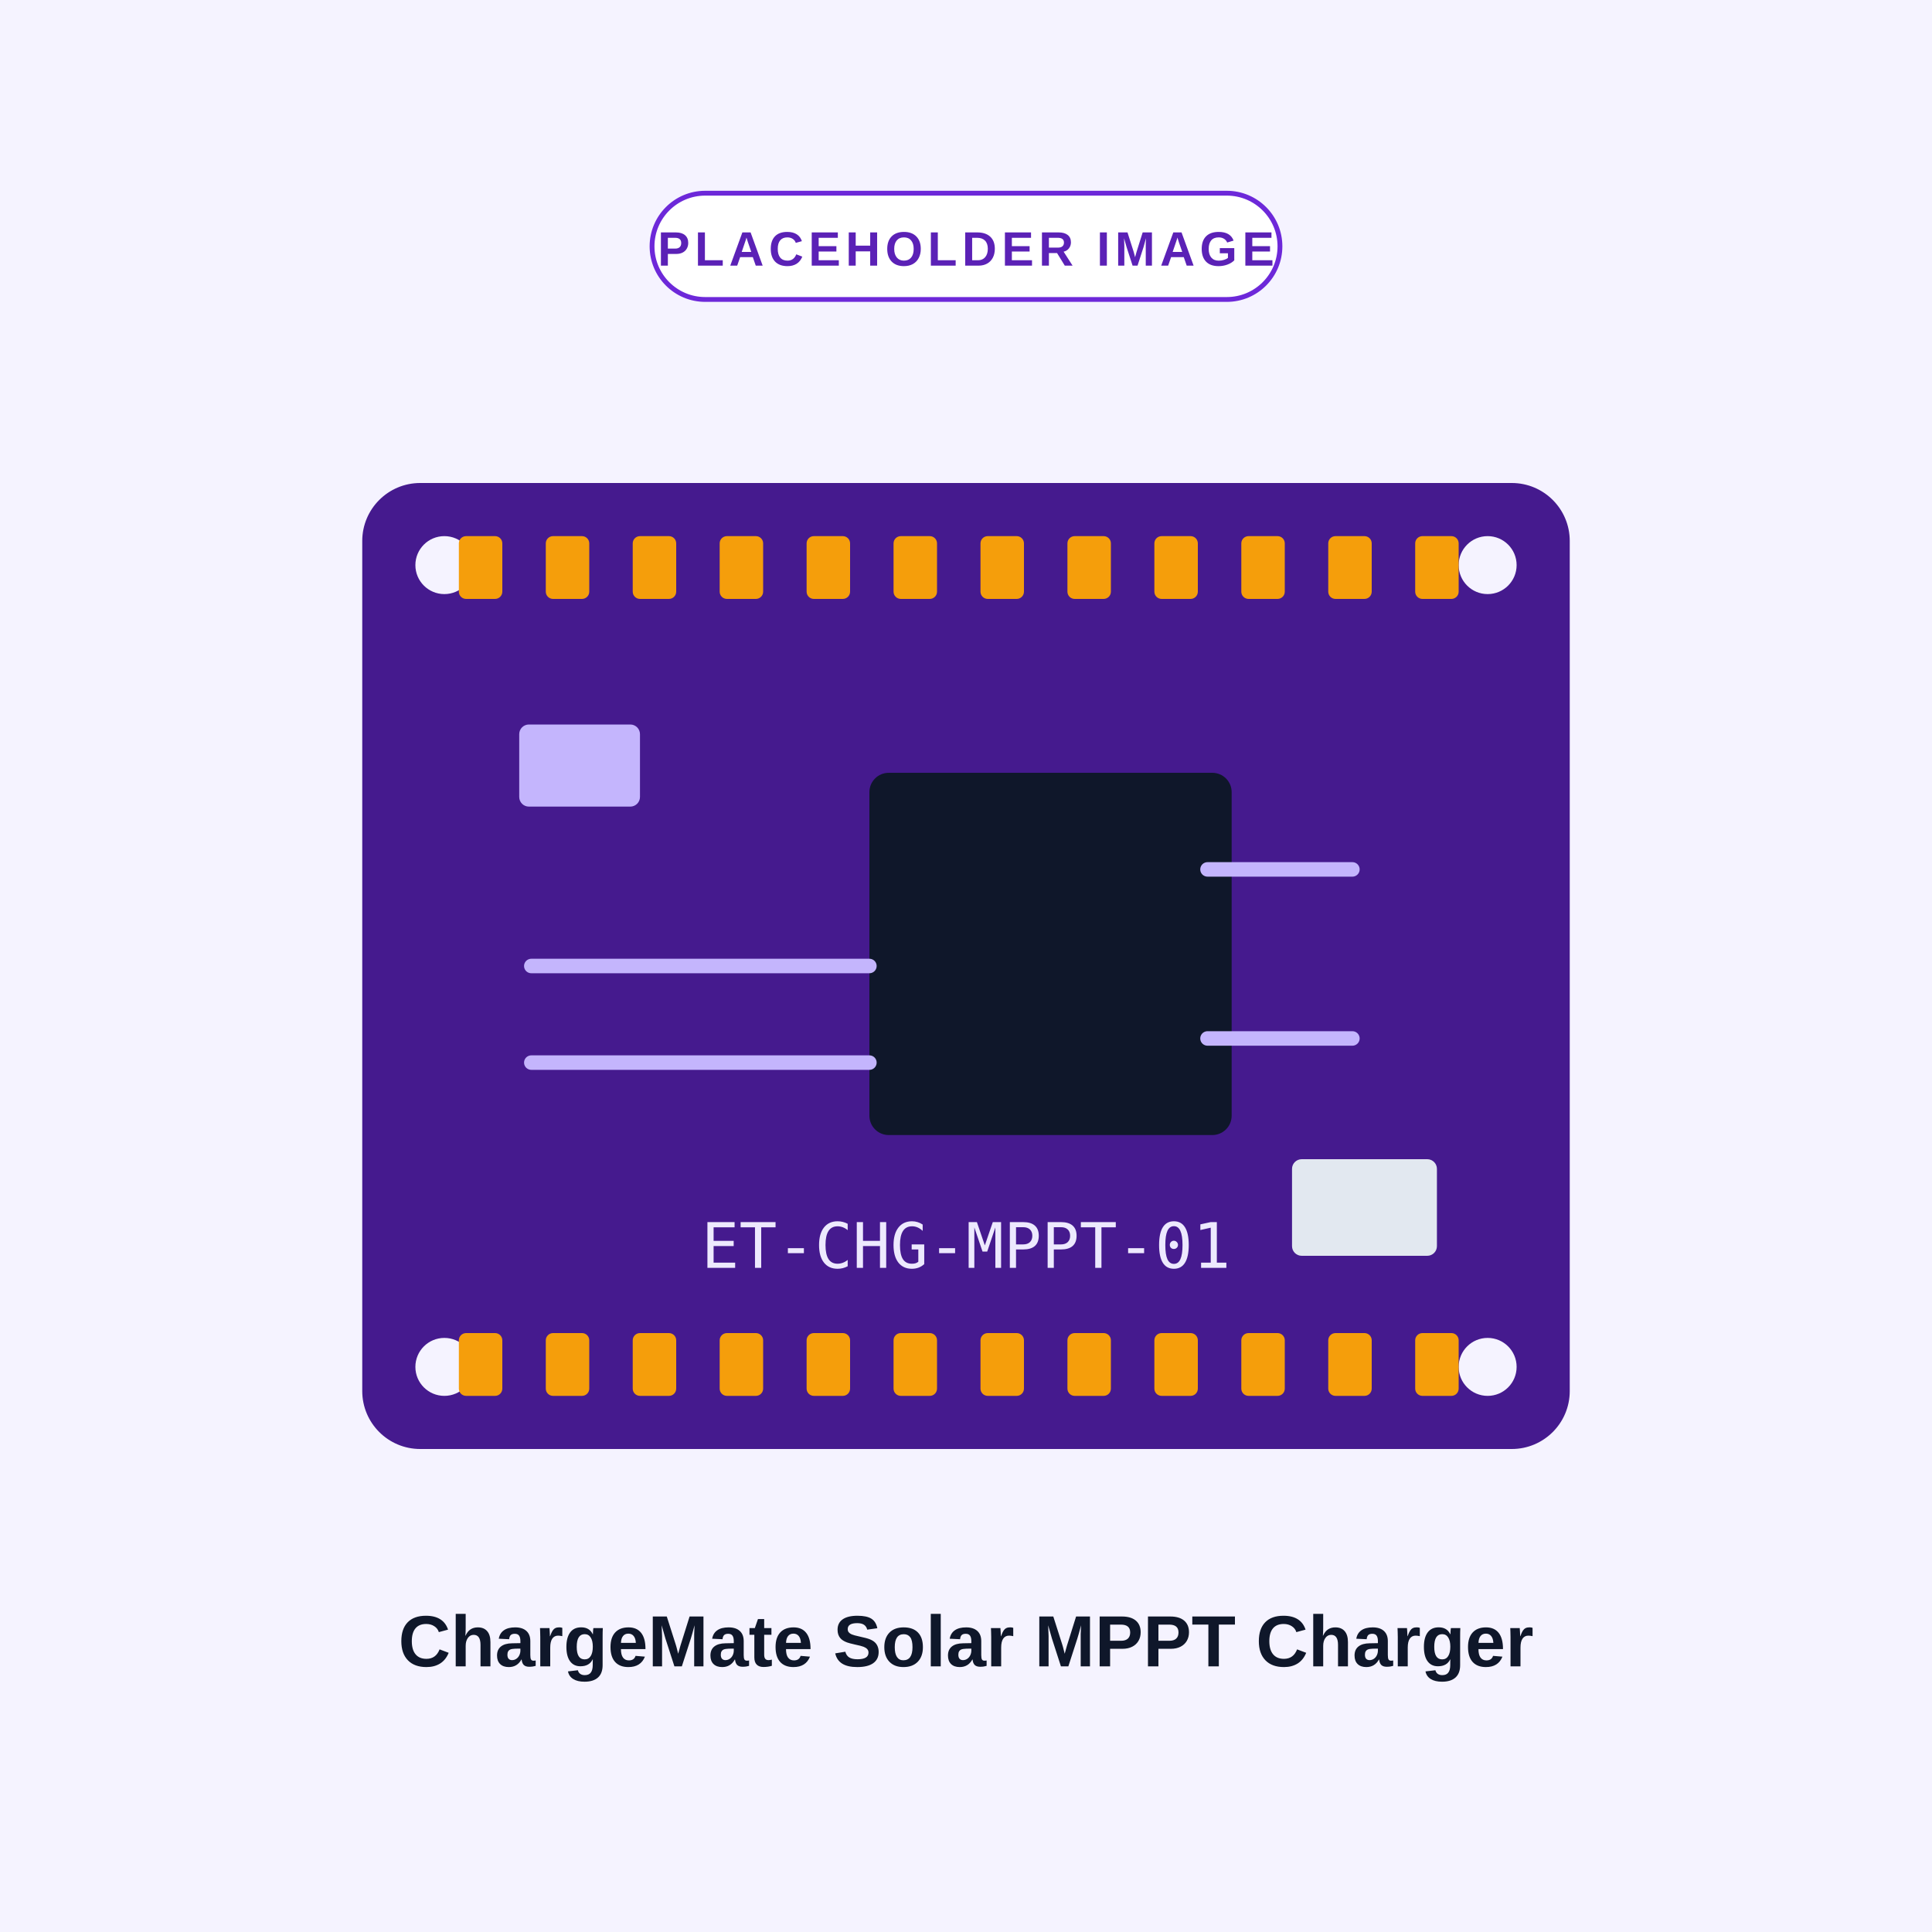
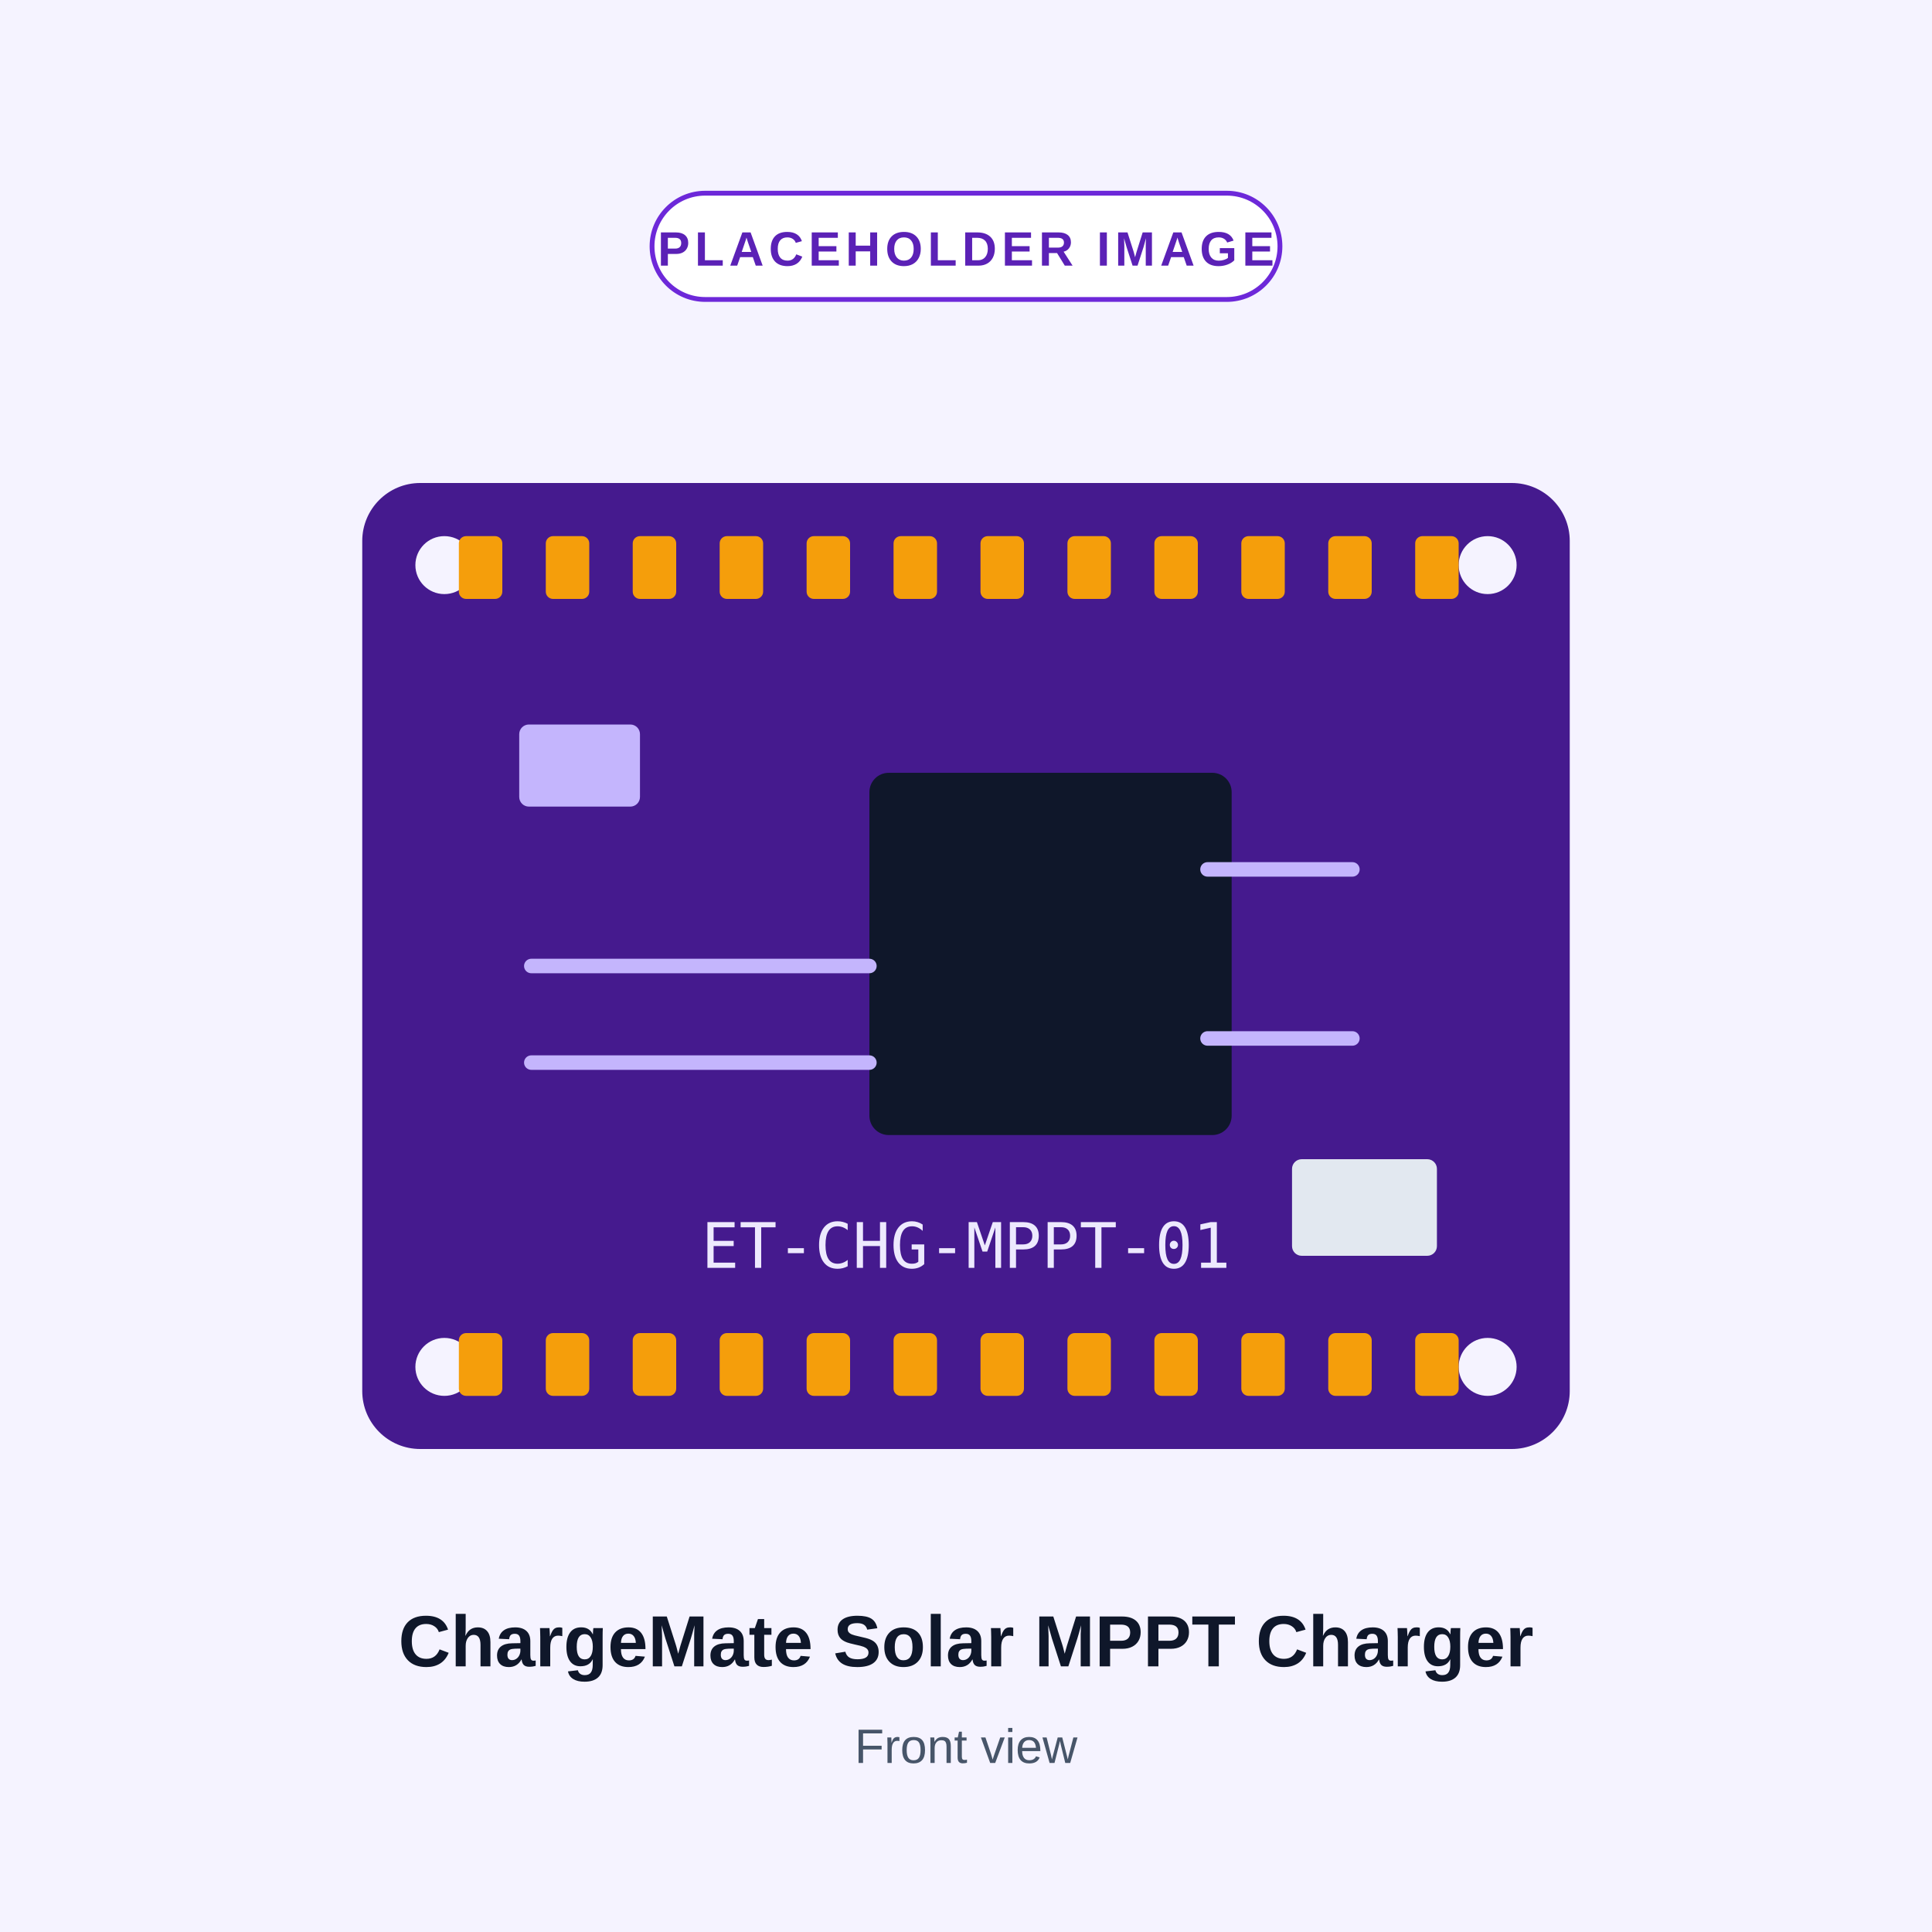
<svg xmlns="http://www.w3.org/2000/svg" viewBox="0 0 800 800" width="800" height="800" role="img" aria-label="Placeholder image for ChargeMate Solar MPPT Charger">
  <rect width="800" height="800" fill="#F5F3FF" />
-   <rect x="150" y="200" width="500" height="400" rx="24" fill="#451A8E" />
-   <circle cx="184" cy="234" r="12" fill="#F5F3FF" />
-   <circle cx="616" cy="234" r="12" fill="#F5F3FF" />
-   <circle cx="184" cy="566" r="12" fill="#F5F3FF" />
-   <circle cx="616" cy="566" r="12" fill="#F5F3FF" />
-   <rect x="190" y="222" width="18" height="26" rx="3" fill="#F59E0B" />
-   <rect x="190" y="552" width="18" height="26" rx="3" fill="#F59E0B" />
-   <rect x="226" y="222" width="18" height="26" rx="3" fill="#F59E0B" />
-   <rect x="226" y="552" width="18" height="26" rx="3" fill="#F59E0B" />
-   <rect x="262" y="222" width="18" height="26" rx="3" fill="#F59E0B" />
-   <rect x="262" y="552" width="18" height="26" rx="3" fill="#F59E0B" />
-   <rect x="298" y="222" width="18" height="26" rx="3" fill="#F59E0B" />
-   <rect x="298" y="552" width="18" height="26" rx="3" fill="#F59E0B" />
-   <rect x="334" y="222" width="18" height="26" rx="3" fill="#F59E0B" />
-   <rect x="334" y="552" width="18" height="26" rx="3" fill="#F59E0B" />
-   <rect x="370" y="222" width="18" height="26" rx="3" fill="#F59E0B" />
-   <rect x="370" y="552" width="18" height="26" rx="3" fill="#F59E0B" />
-   <rect x="406" y="222" width="18" height="26" rx="3" fill="#F59E0B" />
-   <rect x="406" y="552" width="18" height="26" rx="3" fill="#F59E0B" />
-   <rect x="442" y="222" width="18" height="26" rx="3" fill="#F59E0B" />
-   <rect x="442" y="552" width="18" height="26" rx="3" fill="#F59E0B" />
-   <rect x="478" y="222" width="18" height="26" rx="3" fill="#F59E0B" />
-   <rect x="478" y="552" width="18" height="26" rx="3" fill="#F59E0B" />
-   <rect x="514" y="222" width="18" height="26" rx="3" fill="#F59E0B" />
-   <rect x="514" y="552" width="18" height="26" rx="3" fill="#F59E0B" />
-   <rect x="550" y="222" width="18" height="26" rx="3" fill="#F59E0B" />
-   <rect x="550" y="552" width="18" height="26" rx="3" fill="#F59E0B" />
-   <rect x="586" y="222" width="18" height="26" rx="3" fill="#F59E0B" />
-   <rect x="586" y="552" width="18" height="26" rx="3" fill="#F59E0B" />
-   <rect x="360" y="320" width="150" height="150" rx="8" fill="#0F172A" />
-   <path d="M220 400 H360 M220 440 H360 M560 360 H500 M560 430 H500" stroke="#C4B5FD" stroke-width="6" fill="none" stroke-linecap="round" />
-   <rect x="215" y="300" width="50" height="34" rx="4" fill="#C4B5FD" />
-   <rect x="535" y="480" width="60" height="40" rx="4" fill="#E2E8F0" />
-   <text x="400" y="525" text-anchor="middle" font-family="Consolas, Menlo, monospace" font-size="26" fill="#EDE9FE">ET-CHG-MPPT-01</text>
+   <g transform="rotate(0 400 400)">
+     <rect x="150" y="200" width="500" height="400" rx="24" fill="#451A8E" />
+     <circle cx="184" cy="234" r="12" fill="#F5F3FF" />
+     <circle cx="616" cy="234" r="12" fill="#F5F3FF" />
+     <circle cx="184" cy="566" r="12" fill="#F5F3FF" />
+     <circle cx="616" cy="566" r="12" fill="#F5F3FF" />
+     <rect x="190" y="222" width="18" height="26" rx="3" fill="#F59E0B" />
+     <rect x="190" y="552" width="18" height="26" rx="3" fill="#F59E0B" />
+     <rect x="226" y="222" width="18" height="26" rx="3" fill="#F59E0B" />
+     <rect x="226" y="552" width="18" height="26" rx="3" fill="#F59E0B" />
+     <rect x="262" y="222" width="18" height="26" rx="3" fill="#F59E0B" />
+     <rect x="262" y="552" width="18" height="26" rx="3" fill="#F59E0B" />
+     <rect x="298" y="222" width="18" height="26" rx="3" fill="#F59E0B" />
+     <rect x="298" y="552" width="18" height="26" rx="3" fill="#F59E0B" />
+     <rect x="334" y="222" width="18" height="26" rx="3" fill="#F59E0B" />
+     <rect x="334" y="552" width="18" height="26" rx="3" fill="#F59E0B" />
+     <rect x="370" y="222" width="18" height="26" rx="3" fill="#F59E0B" />
+     <rect x="370" y="552" width="18" height="26" rx="3" fill="#F59E0B" />
+     <rect x="406" y="222" width="18" height="26" rx="3" fill="#F59E0B" />
+     <rect x="406" y="552" width="18" height="26" rx="3" fill="#F59E0B" />
+     <rect x="442" y="222" width="18" height="26" rx="3" fill="#F59E0B" />
+     <rect x="442" y="552" width="18" height="26" rx="3" fill="#F59E0B" />
+     <rect x="478" y="222" width="18" height="26" rx="3" fill="#F59E0B" />
+     <rect x="478" y="552" width="18" height="26" rx="3" fill="#F59E0B" />
+     <rect x="514" y="222" width="18" height="26" rx="3" fill="#F59E0B" />
+     <rect x="514" y="552" width="18" height="26" rx="3" fill="#F59E0B" />
+     <rect x="550" y="222" width="18" height="26" rx="3" fill="#F59E0B" />
+     <rect x="550" y="552" width="18" height="26" rx="3" fill="#F59E0B" />
+     <rect x="586" y="222" width="18" height="26" rx="3" fill="#F59E0B" />
+     <rect x="586" y="552" width="18" height="26" rx="3" fill="#F59E0B" />
+     <rect x="360" y="320" width="150" height="150" rx="8" fill="#0F172A" />
+     <path d="M220 400 H360 M220 440 H360 M560 360 H500 M560 430 H500" stroke="#C4B5FD" stroke-width="6" fill="none" stroke-linecap="round" />
+     <rect x="215" y="300" width="50" height="34" rx="4" fill="#C4B5FD" />
+     <rect x="535" y="480" width="60" height="40" rx="4" fill="#E2E8F0" />
+     <text x="400" y="525" text-anchor="middle" font-family="Consolas, Menlo, monospace" font-size="26" fill="#EDE9FE">ET-CHG-MPPT-01</text>
+   </g>
+   <text x="400" y="730" text-anchor="middle" font-family="Arial, Helvetica, sans-serif" font-size="20" fill="#475569">Front view</text>
  <text x="400" y="690" text-anchor="middle" font-family="Arial, Helvetica, sans-serif" font-size="30" font-weight="700" fill="#0F172A">ChargeMate Solar MPPT Charger</text>
  <rect x="270" y="80" width="260" height="44" rx="22" fill="#FFFFFF" stroke="#6D28D9" stroke-width="2" />
  <text x="400" y="110" text-anchor="middle" font-family="Arial, Helvetica, sans-serif" font-size="20" font-weight="700" letter-spacing="2" fill="#5B21B6">PLACEHOLDER IMAGE</text>
</svg>
